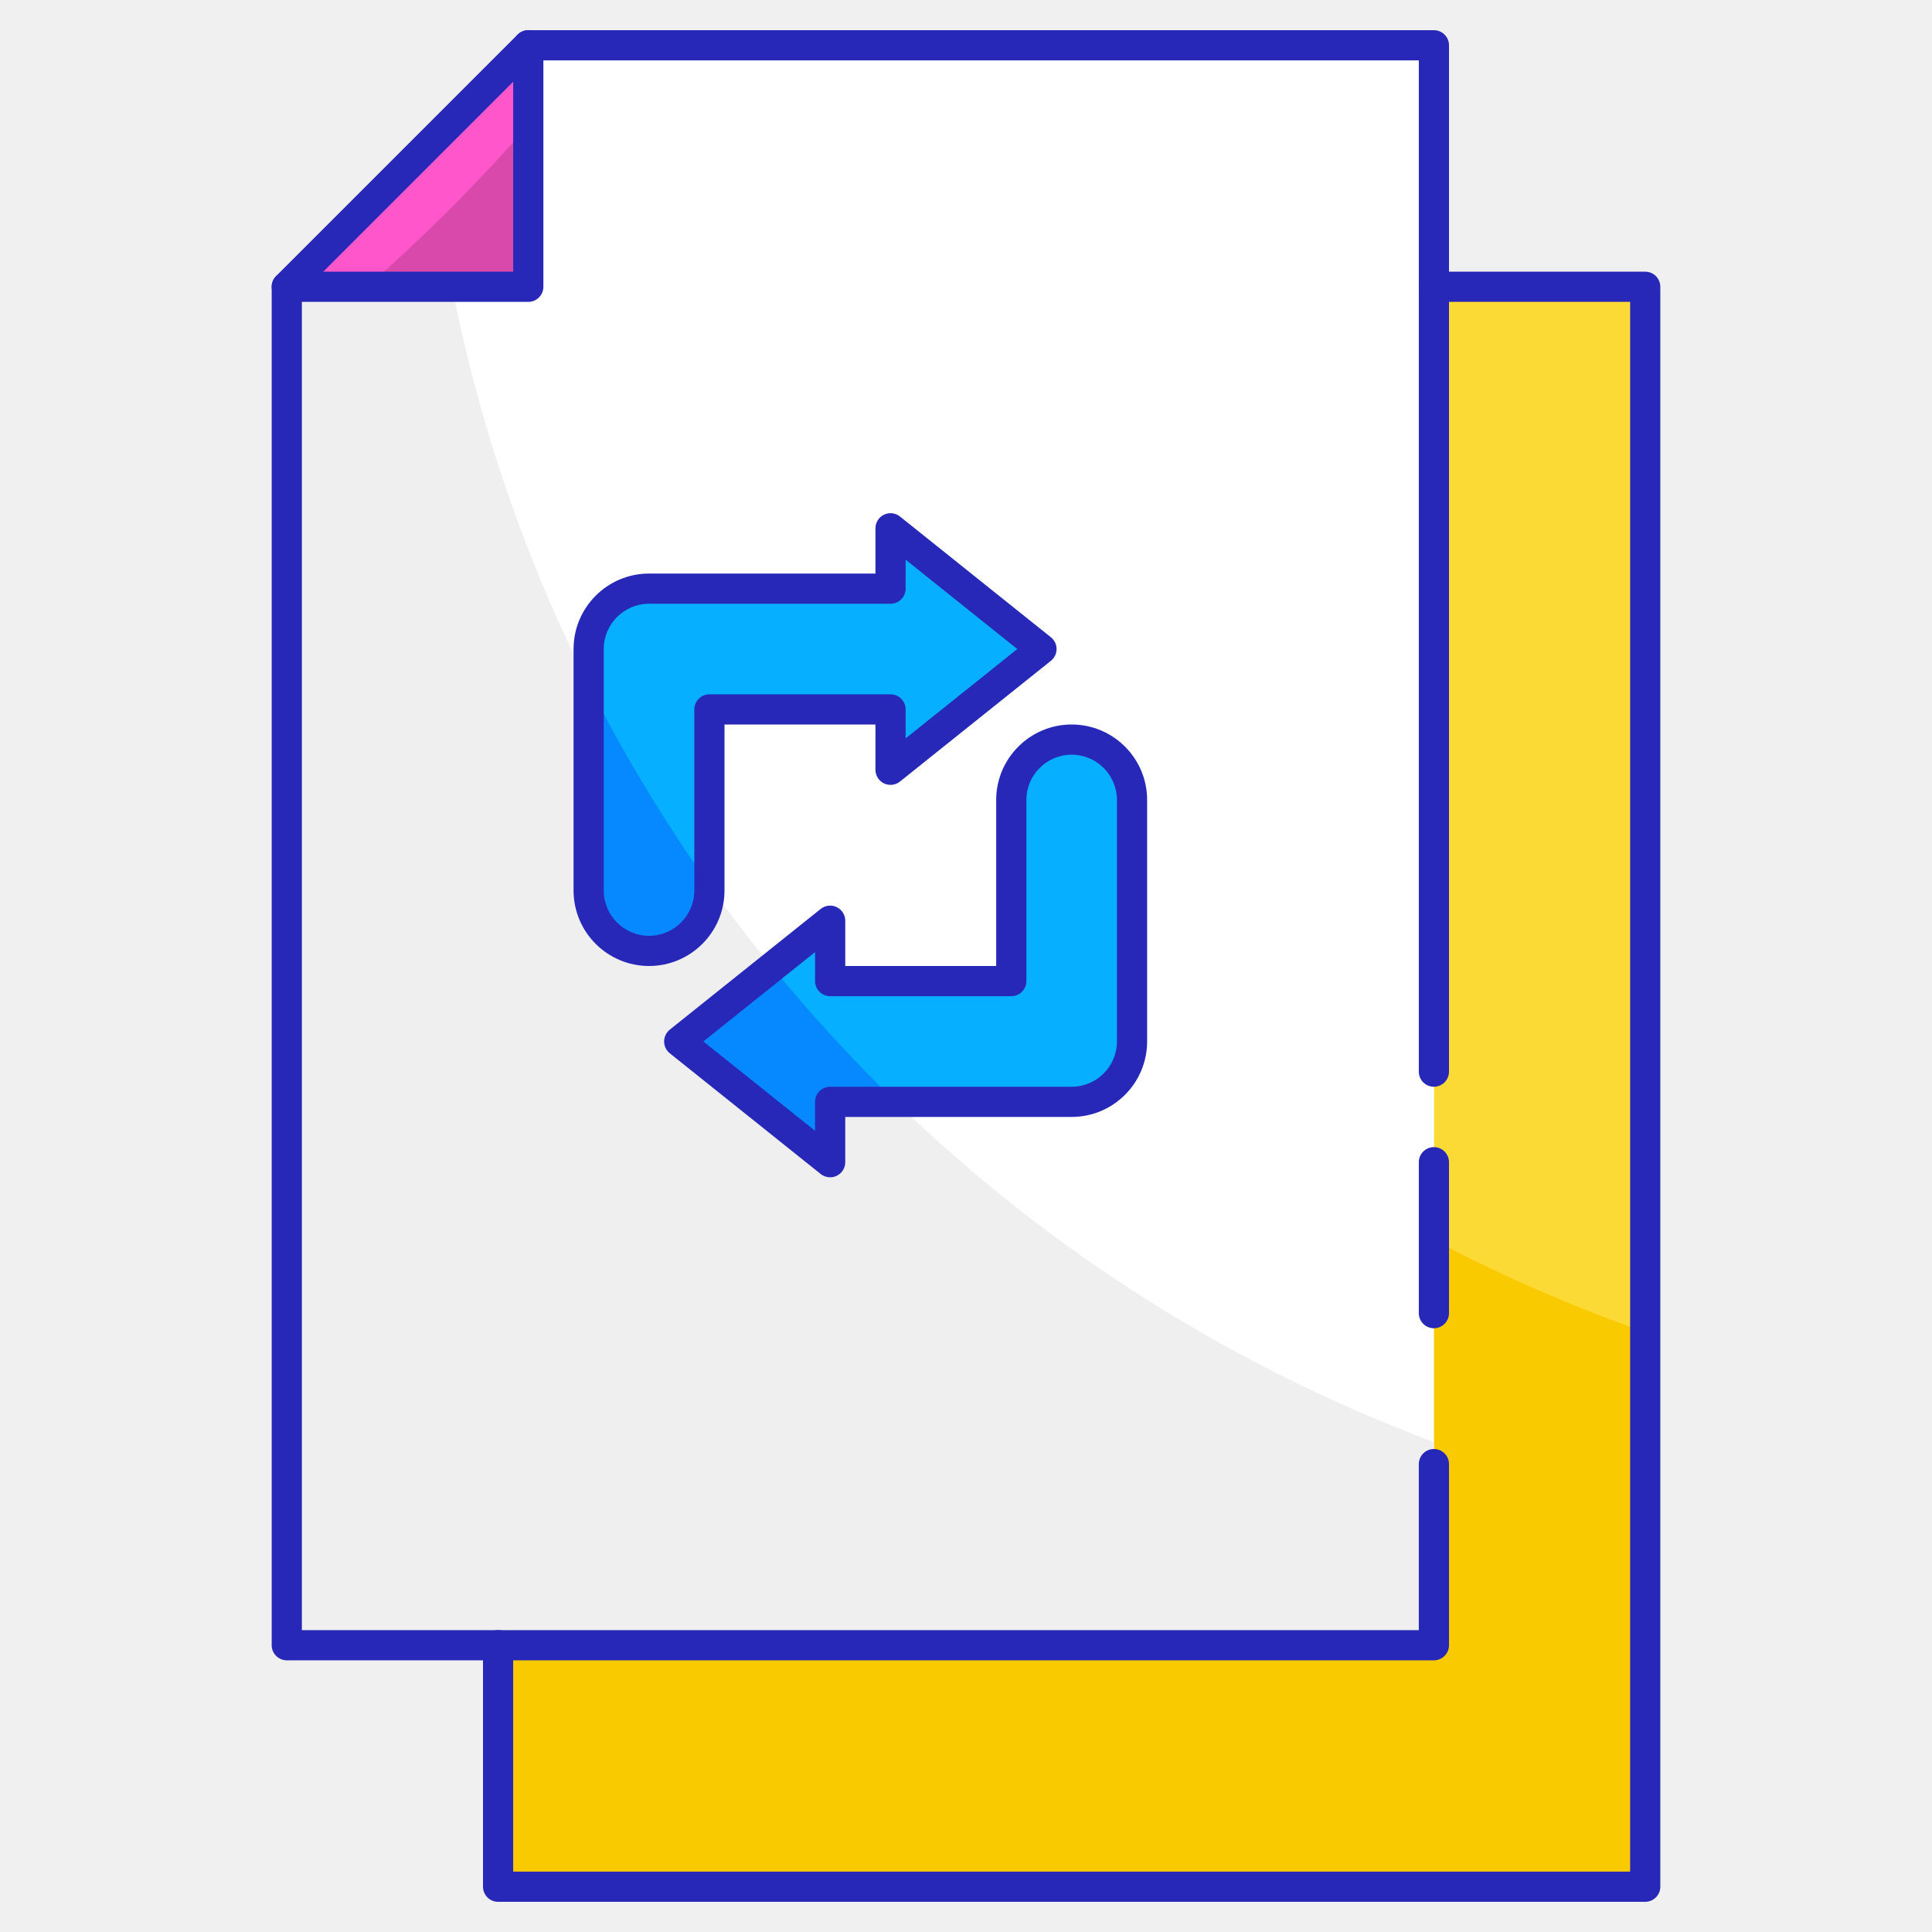
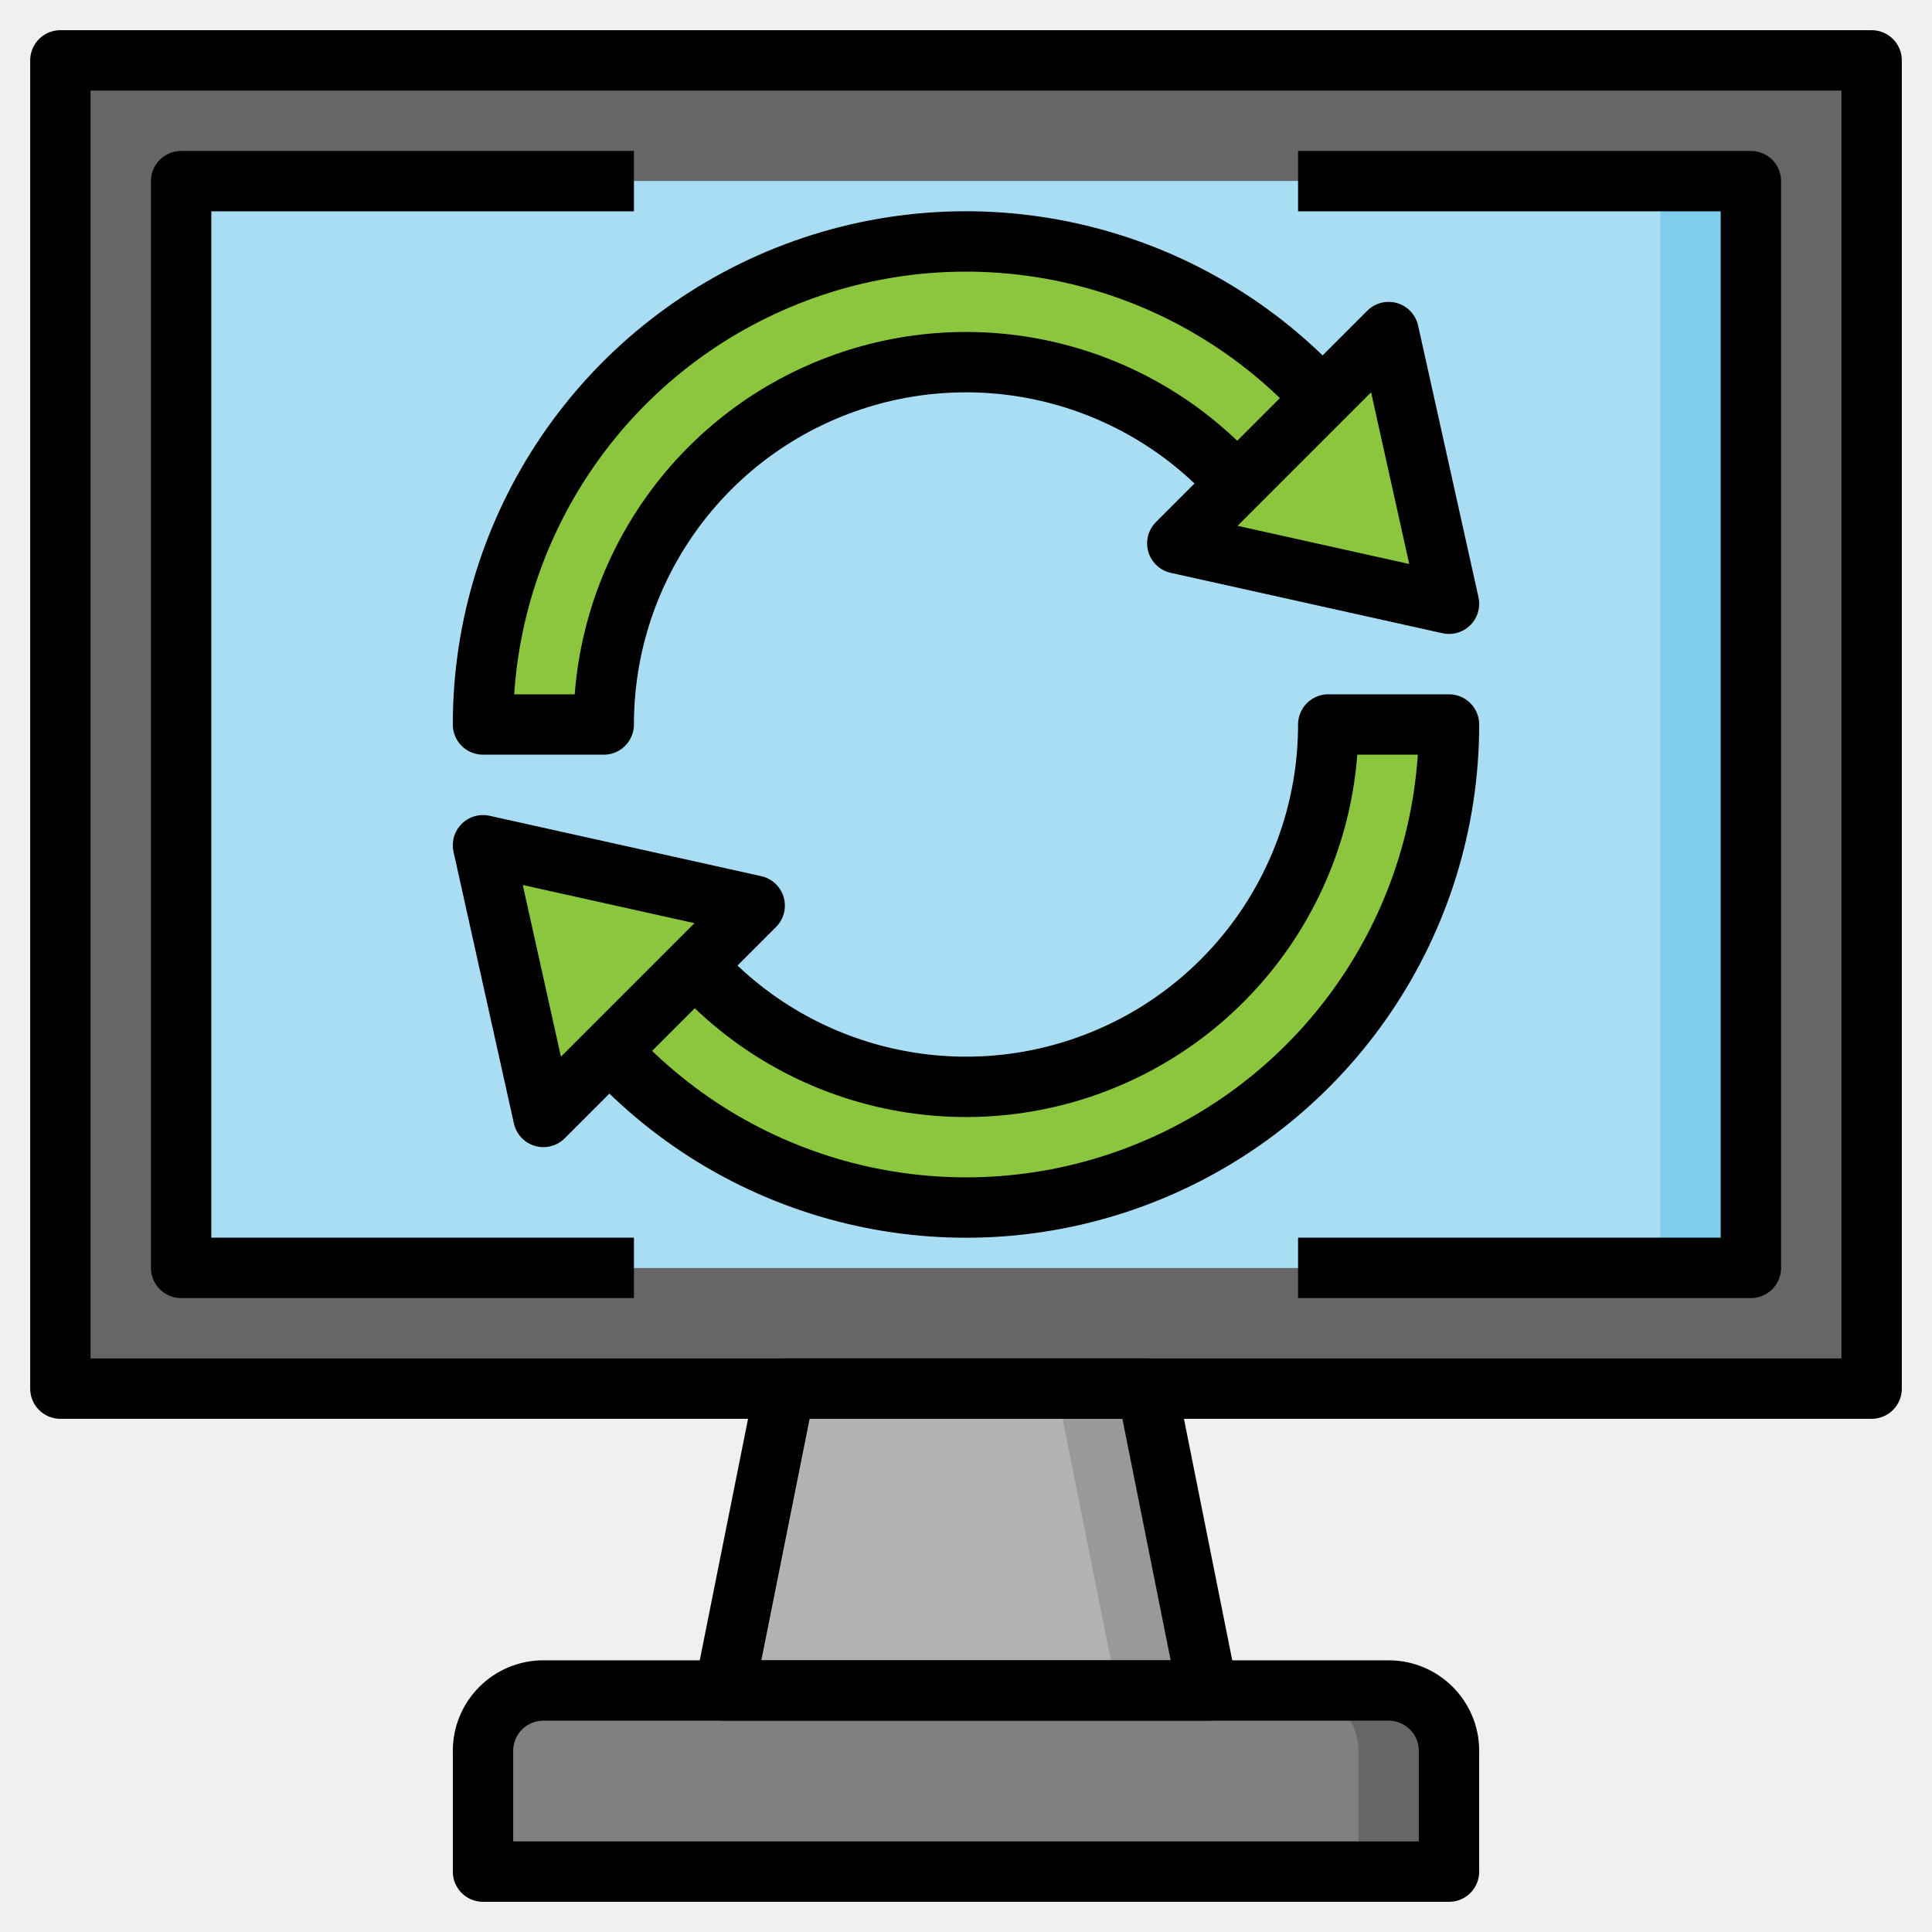
- <svg xmlns="http://www.w3.org/2000/svg" enable-background="new 0 0 64 64" viewBox="0 0 64 64">
-   <polygon fill="#fcda35" points="54.5 9.5 54.5 62.5 16.5 62.5 16.5 54.5 47.5 54.5 47.5 9.5" />
-   <path fill="#faca00" d="M54.5,44.13V62.5h-38v-8h31V41.08C49.74,42.26,52.08,43.28,54.5,44.13z" />
-   <polygon fill="#fff" points="47.5 54.5 9.5 54.5 9.5 9.5 17.5 1.5 47.5 1.5" />
-   <path fill="#efefef" d="M47.5,47.77v6.73h-38v-45l4.77-4.77c0.64,6.4,2.46,12.46,5.23,17.96c1.17,2.31,2.51,4.53,4,6.63     c0.66,0.93,1.35,1.84,2.08,2.72c1.28,1.56,2.65,3.05,4.09,4.46C34.72,41.4,40.78,45.26,47.5,47.77z" />
-   <polygon fill="#ff56cb" points="9.5 9.5 17.5 9.5 17.5 1.5" />
-   <path fill="#d949ac" d="M17.5,4.15V9.5h-5.35C14.05,7.84,15.84,6.05,17.5,4.15z" />
-   <path fill="#06afff" d="M35.5 24.5c-1.105 0-2 .895-2 2v6h-6v-2l-5 4 5 4v-2h8c1.105 0 2-.895 2-2v-8C37.5 25.395 36.605 24.5 35.5 24.5zM21.5 31.5c1.105 0 2-.895 2-2v-6h6v2l5-4-5-4v2h-8c-1.105 0-2 .895-2 2v8C19.5 30.605 20.395 31.5 21.5 31.5z" />
-   <path fill="#0688ff" d="M29.67 36.5H27.5v2l-5-4 3.08-2.46C26.86 33.6 28.23 35.09 29.67 36.5zM23.5 29.32v.18c0 1.1-.9 2-2 2-1.1 0-2-.9-2-2v-6.81C20.67 25 22.01 27.22 23.5 29.32z" />
-   <path fill="#2828b8" d="M47.5,55h-38C9.224,55,9,54.776,9,54.5v-45c0-0.133,0.053-0.26,0.146-0.354l8-8      C17.24,1.053,17.367,1,17.5,1h30C47.776,1,48,1.224,48,1.5v34c0,0.276-0.224,0.5-0.5,0.5S47,35.776,47,35.5V2H17.707L10,9.707      V54h37v-5.5c0-0.276,0.224-0.5,0.5-0.5s0.5,0.224,0.5,0.5v6C48,54.776,47.776,55,47.5,55z" />
-   <path fill="#2828b8" d="M54.5 63h-38c-.276 0-.5-.224-.5-.5v-8c0-.276.224-.5.5-.5s.5.224.5.5V62h37V10h-6.5C47.224 10 47 9.776 47 9.5S47.224 9 47.5 9h7C54.776 9 55 9.224 55 9.5v53C55 62.776 54.776 63 54.5 63zM17.5 10h-8C9.224 10 9 9.776 9 9.5S9.224 9 9.5 9H17V1.5C17 1.224 17.224 1 17.5 1S18 1.224 18 1.5v8C18 9.776 17.776 10 17.5 10z" />
-   <path fill="#2828b8" d="M27.5 39c-.111 0-.222-.037-.313-.109l-5-4C22.069 34.796 22 34.652 22 34.5s.069-.296.187-.391l5-4c.15-.12.355-.143.529-.06C27.89 30.133 28 30.308 28 30.5V32h5v-5.5c0-1.379 1.121-2.5 2.5-2.5s2.5 1.121 2.5 2.5v8c0 1.379-1.121 2.5-2.5 2.5H28v1.5c0 .192-.11.367-.283.45C27.648 38.983 27.574 39 27.5 39zM23.3 34.5l3.7 2.96V36.5c0-.276.224-.5.5-.5h8c.827 0 1.5-.673 1.5-1.5v-8c0-.827-.673-1.5-1.5-1.5S34 25.673 34 26.5v6c0 .276-.224.5-.5.5h-6c-.276 0-.5-.224-.5-.5v-.96L23.3 34.5zM21.5 32c-1.378 0-2.5-1.121-2.5-2.5v-8c0-1.379 1.122-2.5 2.5-2.5H29v-1.5c0-.192.11-.367.283-.45.172-.083.379-.061.529.06l5 4C34.931 21.204 35 21.348 35 21.5s-.069.296-.188.391l-5 4c-.15.119-.355.143-.529.06C29.11 25.867 29 25.692 29 25.5V24h-5v5.5C24 30.879 22.878 32 21.5 32zM21.5 20c-.827 0-1.5.673-1.5 1.5v8c0 .827.673 1.5 1.5 1.5s1.5-.673 1.5-1.5v-6c0-.276.224-.5.5-.5h6c.276 0 .5.224.5.5v.96l3.699-2.96L30 18.54v.96c0 .276-.224.5-.5.5H21.5zM47.5 44c-.276 0-.5-.224-.5-.5v-5c0-.276.224-.5.5-.5s.5.224.5.5v5C48 43.776 47.776 44 47.5 44z" />
+ <svg xmlns="http://www.w3.org/2000/svg" viewBox="0 0 64 64">
+   <g data-name="Layer 20">
+     <rect width="60" height="44" x="2" y="2" fill="#666" />
+     <rect width="52" height="36" x="6" y="6" fill="#7fcdee" />
+     <rect width="49" height="36" x="6" y="6" fill="#a9ddf3" />
+     <polygon fill="#8cc63f" points="39 18 46 11 48 20 39 18" />
+     <path fill="#8cc63f" d="M41,16.06A12,12,0,0,0,20,24H16A16,16,0,0,1,43.62,13" />
+     <polygon fill="#8cc63f" points="25 30 18 37 16 28 25 30" />
+     <path fill="#8cc63f" d="M23,31.94A12,12,0,0,0,44,24h4A16,16,0,0,1,20.38,35" />
+     <polygon fill="#999" points="40 56 24 56 26 46 38 46 40 56" />
+     <polygon fill="#b3b3b3" points="26 46 24 56 37 56 35 46 26 46" />
+     <path fill="#666" d="M18,56H46a2,2,0,0,1,2,2v4a0,0,0,0,1,0,0H16a0,0,0,0,1,0,0V58A2,2,0,0,1,18,56Z" />
+     <path fill="gray" d="M43,56H18a2,2,0,0,0-2,2v4H45V58A2,2,0,0,0,43,56Z" />
+     <polygon fill="none" stroke="#000" stroke-linejoin="round" stroke-width="2" points="39 18 46 11 48 20 39 18" />
+     <rect width="60" height="44" x="2" y="2" fill="none" stroke="#000" stroke-linejoin="round" stroke-width="2" />
+     <polygon fill="none" stroke="#000" stroke-linejoin="round" stroke-width="2" points="40 56 24 56 26 46 38 46 40 56" />
+     <path fill="none" stroke="#000" stroke-linejoin="round" stroke-width="2" d="M18 56H46a2 2 0 0 1 2 2v4a0 0 0 0 1 0 0H16a0 0 0 0 1 0 0V58A2 2 0 0 1 18 56zM41 16.06A12 12 0 0 0 20 24H16A16 16 0 0 1 43.62 13" />
+     <polygon fill="none" stroke="#000" stroke-linejoin="round" stroke-width="2" points="25 30 18 37 16 28 25 30" />
+     <path fill="none" stroke="#000" stroke-linejoin="round" stroke-width="2" d="M23,31.94A12,12,0,0,0,44,24h4A16,16,0,0,1,20.38,35" />
+     <polyline fill="none" stroke="#000" stroke-linejoin="round" stroke-width="2" points="43 6 58 6 58 42 43 42" />
+     <polyline fill="none" stroke="#000" stroke-linejoin="round" stroke-width="2" points="21 42 6 42 6 6 21 6" />
+   </g>
</svg>
